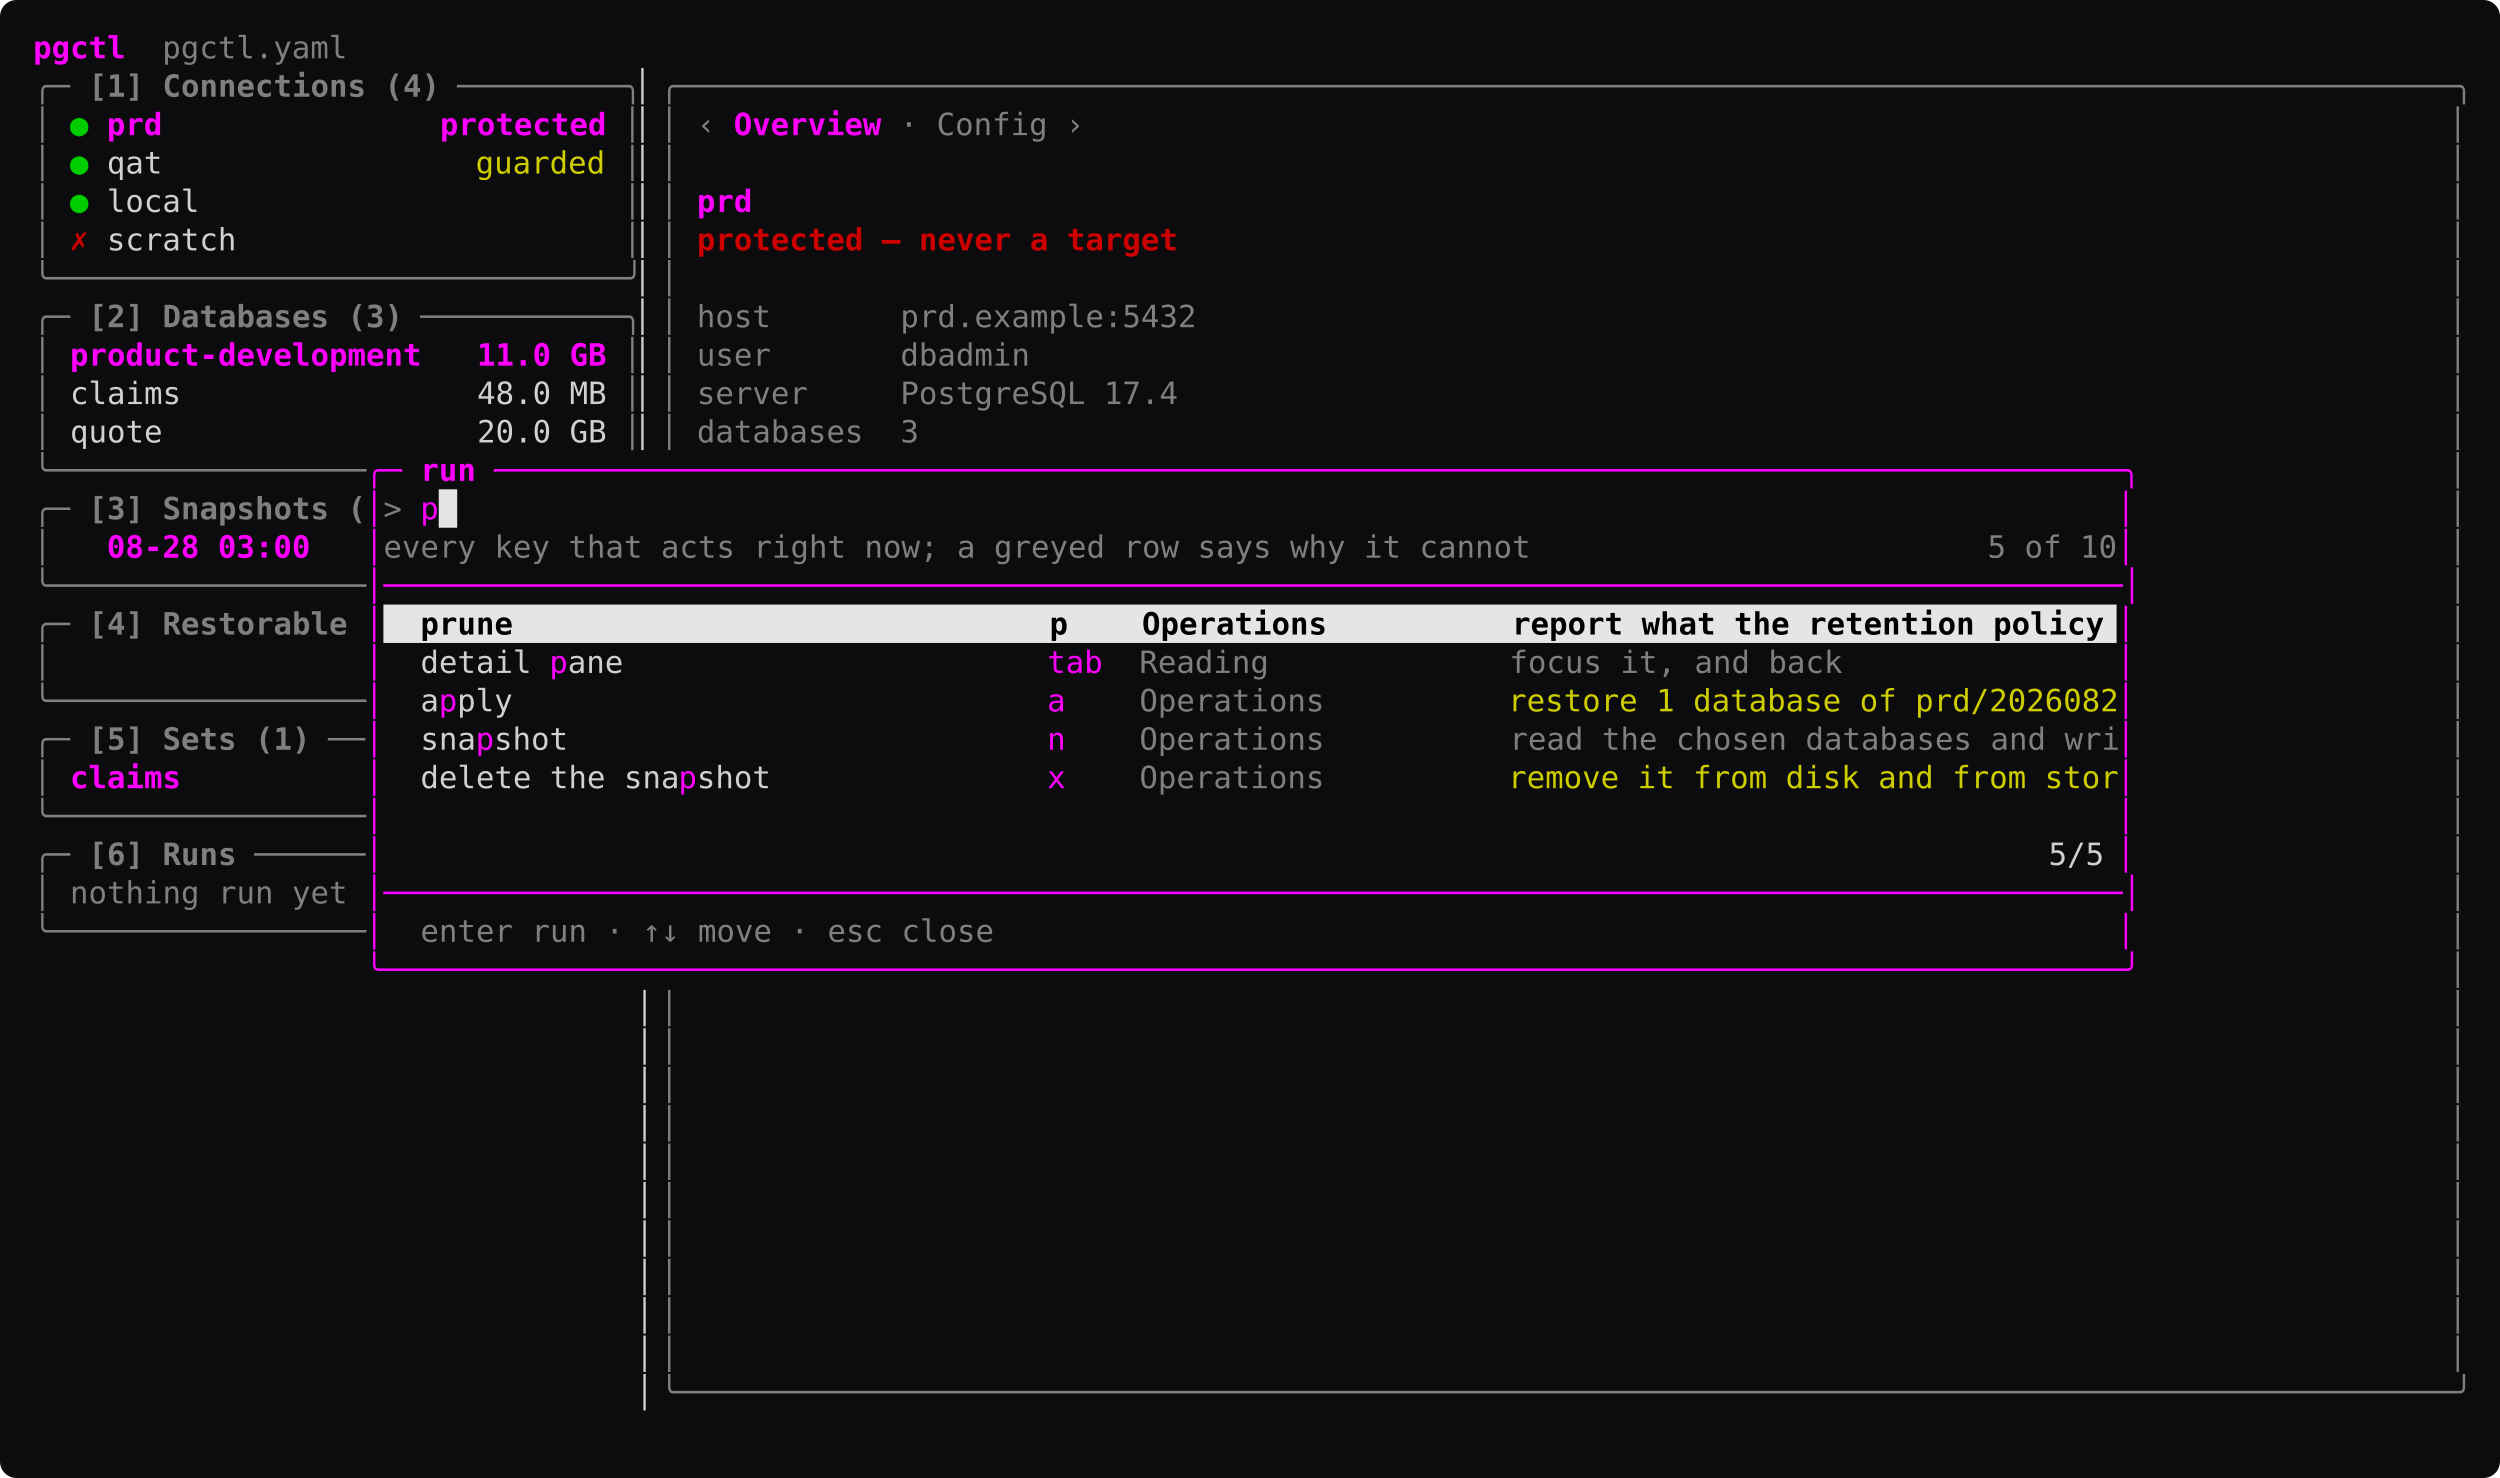
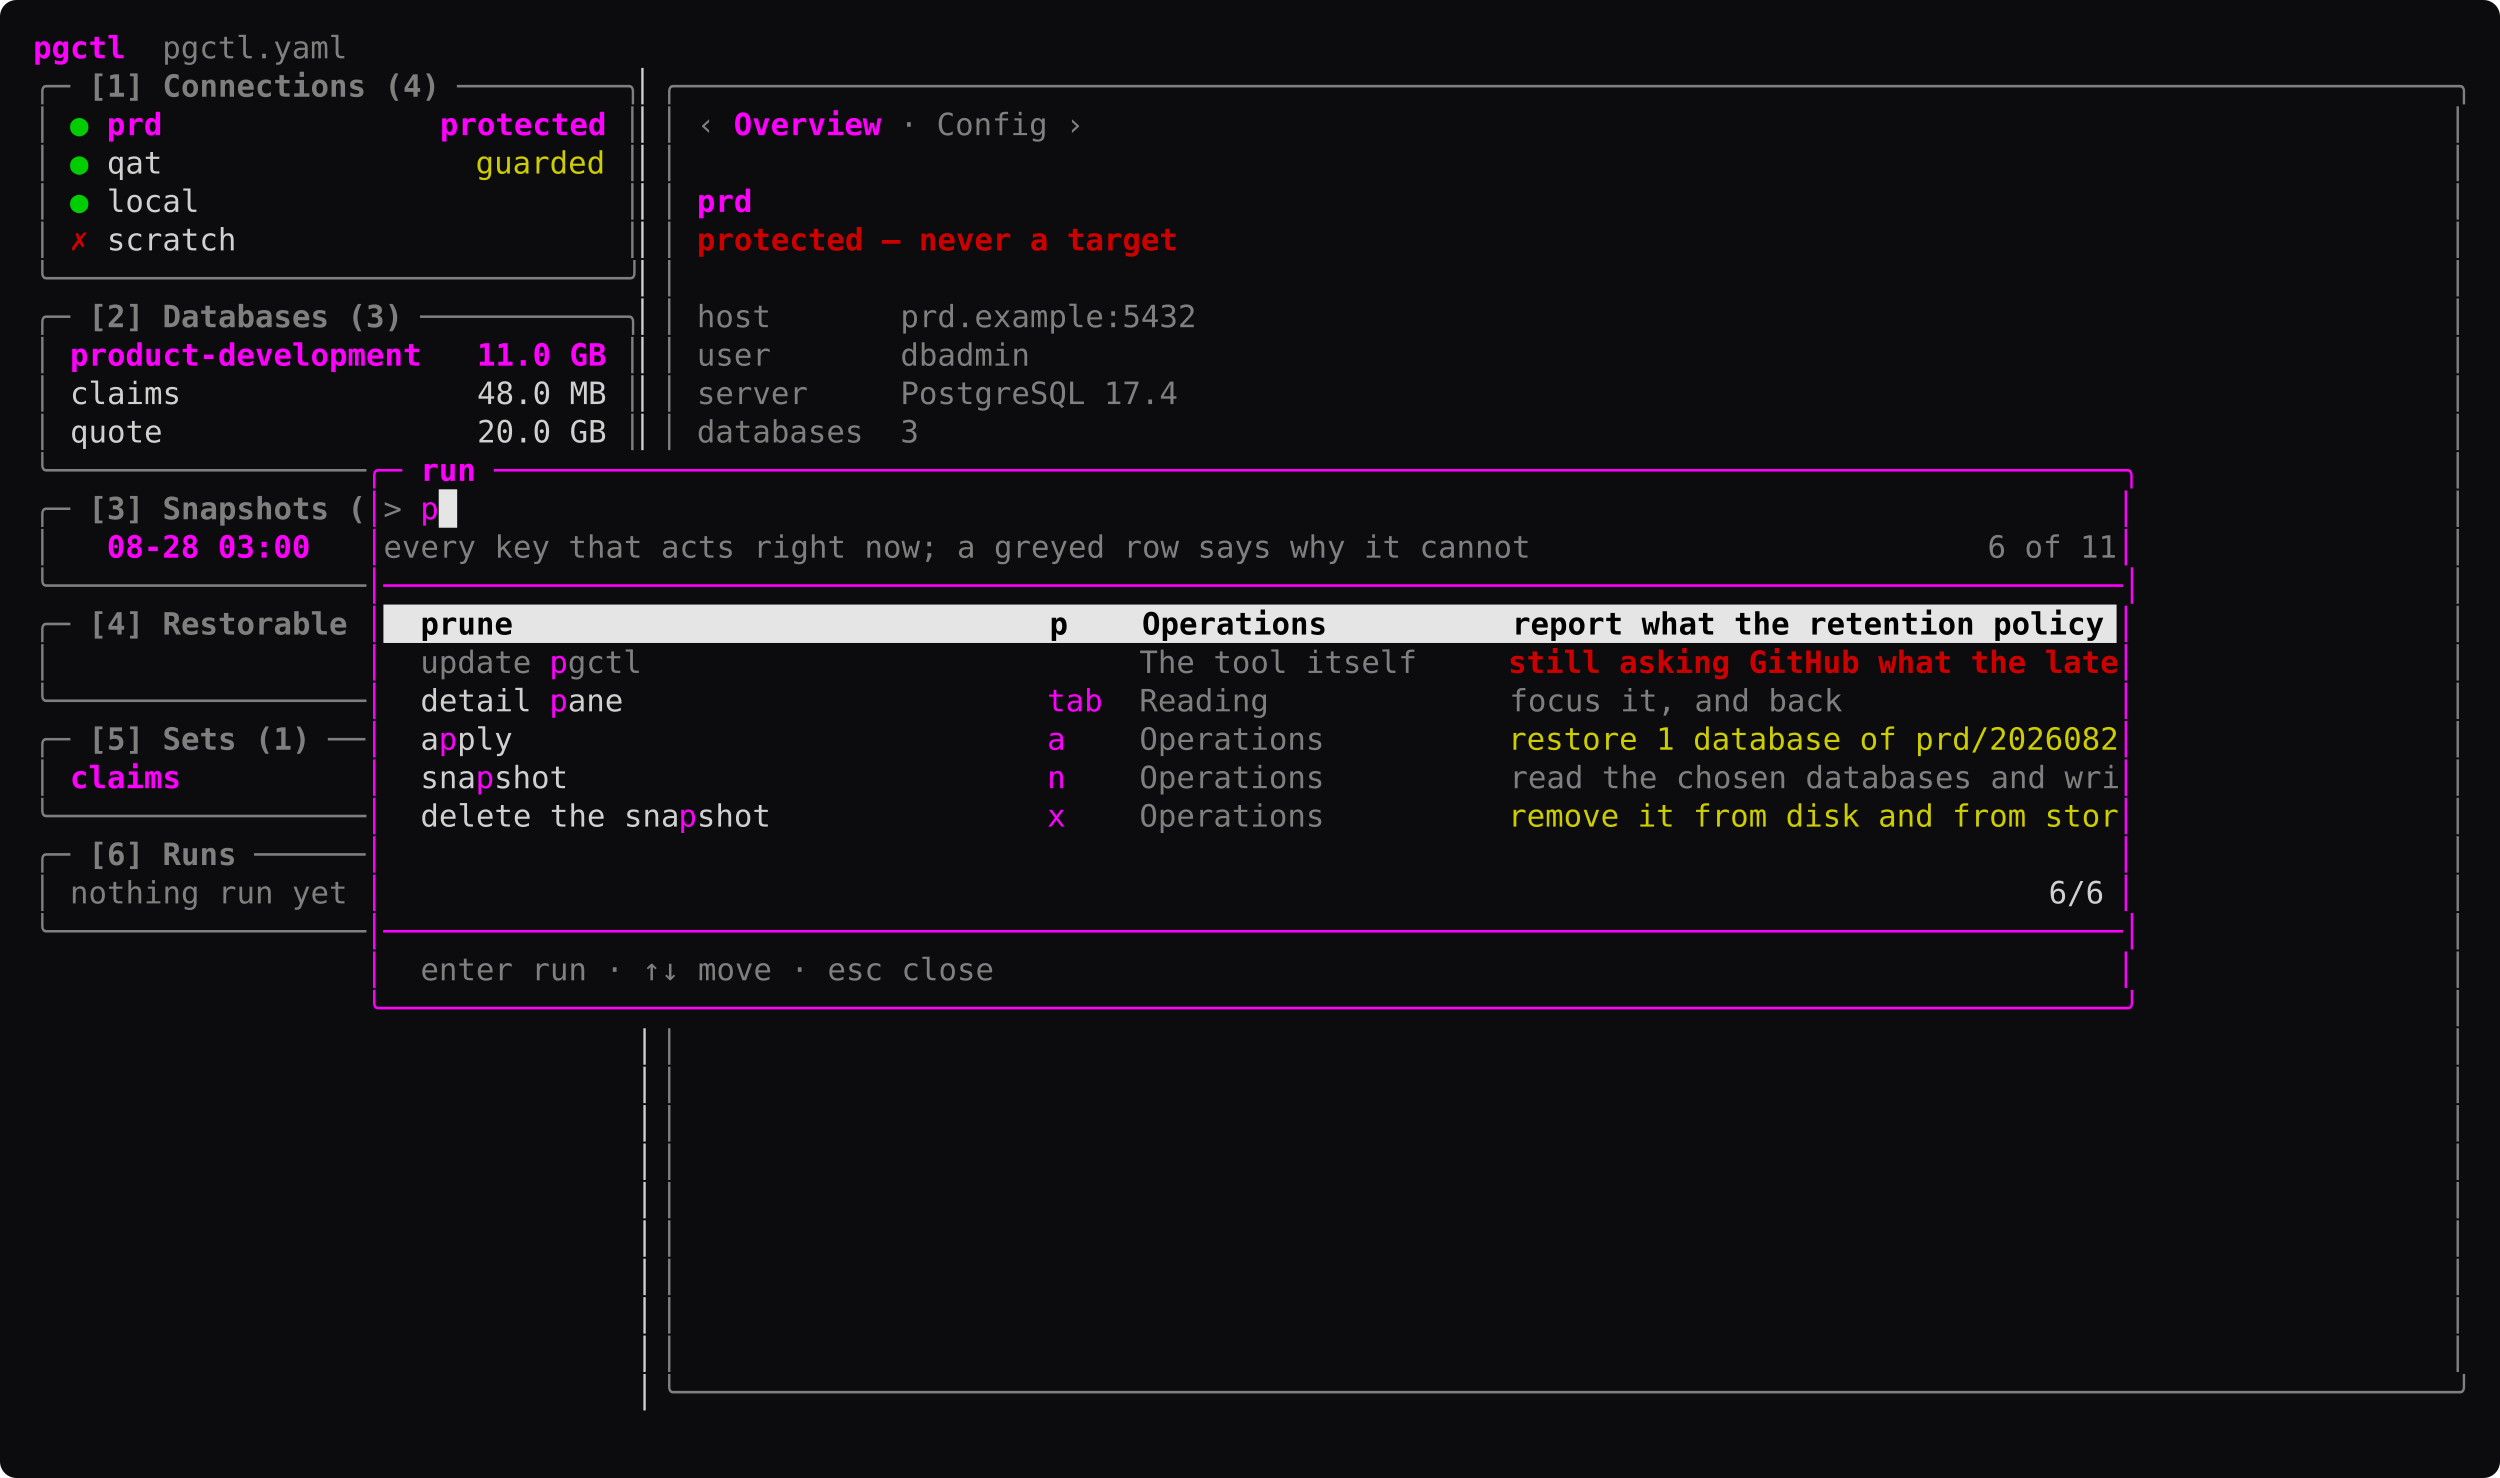
<svg xmlns="http://www.w3.org/2000/svg" width="1057.6" height="625.25" viewBox="0 0 1057.6 625.25" font-family="ui-monospace, 'SF Mono', SFMono-Regular, Menlo, Consolas, 'DejaVu Sans Mono', monospace" font-size="13" role="img">
  <rect width="1057.6" height="625.25" rx="7" fill="#0c0c0e" />
  <rect x="185.6" y="207" width="7.8" height="16.25" fill="#e5e5e5" />
  <rect x="162.2" y="255.75" width="733.2" height="16.25" fill="#e5e5e5" />
  <text x="14" y="24.68" textLength="39" lengthAdjust="spacing" fill="#ff00ff" font-weight="600" xml:space="preserve">pgctl</text>
  <text x="53" y="24.68" textLength="93.6" lengthAdjust="spacing" fill="#7f7f7f" xml:space="preserve">  pgctl.yaml</text>
  <text x="14" y="40.92" textLength="15.6" lengthAdjust="spacing" fill="#7f7f7f" xml:space="preserve">╭─</text>
  <text x="29.6" y="40.92" textLength="156" lengthAdjust="spacing" fill="#7f7f7f" font-weight="600" xml:space="preserve"> [1] Connections (4)</text>
  <text x="193.4" y="40.92" textLength="78" lengthAdjust="spacing" fill="#7f7f7f" xml:space="preserve">─────────╮</text>
  <text x="271.4" y="40.92" textLength="7.8" lengthAdjust="spacing" fill="#d0d0d0" xml:space="preserve">▏</text>
  <text x="279.2" y="40.92" textLength="764.4" lengthAdjust="spacing" fill="#7f7f7f" xml:space="preserve">╭────────────────────────────────────────────────────────────────────────────────────────────────╮</text>
  <text x="14" y="57.17" textLength="7.8" lengthAdjust="spacing" fill="#7f7f7f" xml:space="preserve">│</text>
  <text x="29.6" y="57.17" textLength="7.8" lengthAdjust="spacing" fill="#00cd00" xml:space="preserve">●</text>
  <text x="45.2" y="57.17" textLength="210.6" lengthAdjust="spacing" fill="#ff00ff" font-weight="600" xml:space="preserve">prd               protected</text>
  <text x="263.6" y="57.17" textLength="7.8" lengthAdjust="spacing" fill="#7f7f7f" xml:space="preserve">│</text>
  <text x="271.4" y="57.17" textLength="7.8" lengthAdjust="spacing" fill="#d0d0d0" xml:space="preserve">▏</text>
  <text x="279.2" y="57.17" textLength="7.8" lengthAdjust="spacing" fill="#7f7f7f" xml:space="preserve">│</text>
  <text x="294.8" y="57.17" textLength="7.8" lengthAdjust="spacing" fill="#7f7f7f" xml:space="preserve">‹</text>
  <text x="310.4" y="57.17" textLength="7.8" lengthAdjust="spacing" fill="#ff00ff" font-weight="600" xml:space="preserve">O</text>
  <text x="318.2" y="57.17" textLength="7.8" lengthAdjust="spacing" fill="#ff00ff" font-weight="600" xml:space="preserve">v</text>
  <text x="326" y="57.17" textLength="7.8" lengthAdjust="spacing" fill="#ff00ff" font-weight="600" xml:space="preserve">e</text>
  <text x="333.8" y="57.17" textLength="7.8" lengthAdjust="spacing" fill="#ff00ff" font-weight="600" xml:space="preserve">r</text>
  <text x="341.6" y="57.17" textLength="7.8" lengthAdjust="spacing" fill="#ff00ff" font-weight="600" xml:space="preserve">v</text>
  <text x="349.4" y="57.17" textLength="7.8" lengthAdjust="spacing" fill="#ff00ff" font-weight="600" xml:space="preserve">i</text>
  <text x="357.2" y="57.17" textLength="7.8" lengthAdjust="spacing" fill="#ff00ff" font-weight="600" xml:space="preserve">e</text>
  <text x="365" y="57.17" textLength="7.8" lengthAdjust="spacing" fill="#ff00ff" font-weight="600" xml:space="preserve">w</text>
  <text x="380.6" y="57.17" textLength="7.8" lengthAdjust="spacing" fill="#7f7f7f" xml:space="preserve">·</text>
  <text x="388.4" y="57.17" textLength="54.6" lengthAdjust="spacing" fill="#7f7f7f" xml:space="preserve"> Config</text>
  <text x="450.8" y="57.17" textLength="7.8" lengthAdjust="spacing" fill="#7f7f7f" xml:space="preserve">›</text>
  <text x="1035.8" y="57.17" textLength="7.8" lengthAdjust="spacing" fill="#7f7f7f" xml:space="preserve">│</text>
  <text x="14" y="73.42" textLength="7.8" lengthAdjust="spacing" fill="#7f7f7f" xml:space="preserve">│</text>
  <text x="29.6" y="73.42" textLength="7.8" lengthAdjust="spacing" fill="#00cd00" xml:space="preserve">●</text>
  <text x="45.2" y="73.42" textLength="23.4" lengthAdjust="spacing" fill="#d0d0d0" xml:space="preserve">qat</text>
  <text x="201.2" y="73.42" textLength="54.6" lengthAdjust="spacing" fill="#cdcd00" xml:space="preserve">guarded</text>
  <text x="263.6" y="73.42" textLength="7.8" lengthAdjust="spacing" fill="#7f7f7f" xml:space="preserve">│</text>
  <text x="271.4" y="73.42" textLength="7.8" lengthAdjust="spacing" fill="#d0d0d0" xml:space="preserve">▏</text>
  <text x="279.2" y="73.42" textLength="7.8" lengthAdjust="spacing" fill="#7f7f7f" xml:space="preserve">│</text>
  <text x="1035.8" y="73.42" textLength="7.8" lengthAdjust="spacing" fill="#7f7f7f" xml:space="preserve">│</text>
  <text x="14" y="89.67" textLength="7.8" lengthAdjust="spacing" fill="#7f7f7f" xml:space="preserve">│</text>
  <text x="29.6" y="89.67" textLength="7.8" lengthAdjust="spacing" fill="#00cd00" xml:space="preserve">●</text>
  <text x="45.2" y="89.67" textLength="39" lengthAdjust="spacing" fill="#d0d0d0" xml:space="preserve">local</text>
  <text x="263.6" y="89.67" textLength="7.8" lengthAdjust="spacing" fill="#7f7f7f" xml:space="preserve">│</text>
  <text x="271.4" y="89.67" textLength="7.8" lengthAdjust="spacing" fill="#d0d0d0" xml:space="preserve">▏</text>
  <text x="279.2" y="89.67" textLength="7.8" lengthAdjust="spacing" fill="#7f7f7f" xml:space="preserve">│</text>
  <text x="294.8" y="89.67" textLength="23.4" lengthAdjust="spacing" fill="#ff00ff" font-weight="600" xml:space="preserve">prd</text>
  <text x="1035.8" y="89.67" textLength="7.8" lengthAdjust="spacing" fill="#7f7f7f" xml:space="preserve">│</text>
  <text x="14" y="105.92" textLength="7.8" lengthAdjust="spacing" fill="#7f7f7f" xml:space="preserve">│</text>
  <text x="29.6" y="105.92" textLength="7.8" lengthAdjust="spacing" fill="#cd0000" font-weight="600" xml:space="preserve">✗</text>
  <text x="45.2" y="105.92" textLength="54.6" lengthAdjust="spacing" fill="#d0d0d0" xml:space="preserve">scratch</text>
  <text x="263.6" y="105.92" textLength="7.8" lengthAdjust="spacing" fill="#7f7f7f" xml:space="preserve">│</text>
  <text x="271.4" y="105.92" textLength="7.8" lengthAdjust="spacing" fill="#d0d0d0" xml:space="preserve">▏</text>
  <text x="279.2" y="105.92" textLength="7.8" lengthAdjust="spacing" fill="#7f7f7f" xml:space="preserve">│</text>
  <text x="294.8" y="105.92" textLength="202.8" lengthAdjust="spacing" fill="#cd0000" font-weight="600" xml:space="preserve">protected — never a target</text>
  <text x="1035.8" y="105.92" textLength="7.8" lengthAdjust="spacing" fill="#7f7f7f" xml:space="preserve">│</text>
  <text x="14" y="122.17" textLength="257.4" lengthAdjust="spacing" fill="#7f7f7f" xml:space="preserve">╰───────────────────────────────╯</text>
  <text x="271.4" y="122.17" textLength="7.8" lengthAdjust="spacing" fill="#d0d0d0" xml:space="preserve">▏</text>
  <text x="279.2" y="122.17" textLength="7.8" lengthAdjust="spacing" fill="#7f7f7f" xml:space="preserve">│</text>
  <text x="1035.8" y="122.17" textLength="7.8" lengthAdjust="spacing" fill="#7f7f7f" xml:space="preserve">│</text>
  <text x="14" y="138.43" textLength="15.6" lengthAdjust="spacing" fill="#7f7f7f" xml:space="preserve">╭─</text>
  <text x="29.6" y="138.43" textLength="140.4" lengthAdjust="spacing" fill="#7f7f7f" font-weight="600" xml:space="preserve"> [2] Databases (3)</text>
  <text x="177.8" y="138.43" textLength="93.6" lengthAdjust="spacing" fill="#7f7f7f" xml:space="preserve">───────────╮</text>
  <text x="271.4" y="138.43" textLength="7.8" lengthAdjust="spacing" fill="#d0d0d0" xml:space="preserve">▏</text>
  <text x="279.2" y="138.43" textLength="7.8" lengthAdjust="spacing" fill="#7f7f7f" xml:space="preserve">│</text>
  <text x="294.8" y="138.43" textLength="210.6" lengthAdjust="spacing" fill="#7f7f7f" xml:space="preserve">host       prd.example:5432</text>
  <text x="1035.8" y="138.43" textLength="7.8" lengthAdjust="spacing" fill="#7f7f7f" xml:space="preserve">│</text>
  <text x="14" y="154.68" textLength="7.8" lengthAdjust="spacing" fill="#7f7f7f" xml:space="preserve">│</text>
  <text x="29.6" y="154.68" textLength="226.2" lengthAdjust="spacing" fill="#ff00ff" font-weight="600" xml:space="preserve">product-development   11.0 GB</text>
  <text x="263.6" y="154.68" textLength="7.8" lengthAdjust="spacing" fill="#7f7f7f" xml:space="preserve">│</text>
  <text x="271.4" y="154.68" textLength="7.8" lengthAdjust="spacing" fill="#d0d0d0" xml:space="preserve">▏</text>
  <text x="279.2" y="154.68" textLength="7.8" lengthAdjust="spacing" fill="#7f7f7f" xml:space="preserve">│</text>
  <text x="294.8" y="154.68" textLength="140.4" lengthAdjust="spacing" fill="#7f7f7f" xml:space="preserve">user       dbadmin</text>
  <text x="1035.8" y="154.68" textLength="7.8" lengthAdjust="spacing" fill="#7f7f7f" xml:space="preserve">│</text>
  <text x="14" y="170.93" textLength="7.8" lengthAdjust="spacing" fill="#7f7f7f" xml:space="preserve">│</text>
  <text x="21.8" y="170.93" textLength="234" lengthAdjust="spacing" fill="#d0d0d0" xml:space="preserve"> claims                48.0 MB</text>
  <text x="263.6" y="170.93" textLength="7.8" lengthAdjust="spacing" fill="#7f7f7f" xml:space="preserve">│</text>
  <text x="271.4" y="170.93" textLength="7.8" lengthAdjust="spacing" fill="#d0d0d0" xml:space="preserve">▏</text>
  <text x="279.2" y="170.93" textLength="7.8" lengthAdjust="spacing" fill="#7f7f7f" xml:space="preserve">│</text>
  <text x="294.8" y="170.93" textLength="202.8" lengthAdjust="spacing" fill="#7f7f7f" xml:space="preserve">server     PostgreSQL 17.4</text>
  <text x="1035.8" y="170.93" textLength="7.8" lengthAdjust="spacing" fill="#7f7f7f" xml:space="preserve">│</text>
  <text x="14" y="187.18" textLength="7.8" lengthAdjust="spacing" fill="#7f7f7f" xml:space="preserve">│</text>
  <text x="21.8" y="187.18" textLength="234" lengthAdjust="spacing" fill="#d0d0d0" xml:space="preserve"> quote                 20.0 GB</text>
  <text x="263.6" y="187.18" textLength="7.8" lengthAdjust="spacing" fill="#7f7f7f" xml:space="preserve">│</text>
  <text x="271.4" y="187.18" textLength="7.8" lengthAdjust="spacing" fill="#d0d0d0" xml:space="preserve">▏</text>
  <text x="279.2" y="187.18" textLength="7.8" lengthAdjust="spacing" fill="#7f7f7f" xml:space="preserve">│</text>
  <text x="294.8" y="187.18" textLength="93.6" lengthAdjust="spacing" fill="#7f7f7f" xml:space="preserve">databases  3</text>
  <text x="1035.8" y="187.18" textLength="7.8" lengthAdjust="spacing" fill="#7f7f7f" xml:space="preserve">│</text>
  <text x="14" y="203.43" textLength="140.4" lengthAdjust="spacing" fill="#7f7f7f" xml:space="preserve">╰─────────────────</text>
  <text x="154.4" y="203.43" textLength="15.6" lengthAdjust="spacing" fill="#ff00ff" xml:space="preserve">╭─</text>
  <text x="170" y="203.43" textLength="31.2" lengthAdjust="spacing" fill="#ff00ff" font-weight="600" xml:space="preserve"> run</text>
  <text x="209" y="203.43" textLength="694.2" lengthAdjust="spacing" fill="#ff00ff" xml:space="preserve">────────────────────────────────────────────────────────────────────────────────────────╮</text>
  <text x="1035.8" y="203.43" textLength="7.8" lengthAdjust="spacing" fill="#7f7f7f" xml:space="preserve">│</text>
  <text x="14" y="219.68" textLength="15.6" lengthAdjust="spacing" fill="#7f7f7f" xml:space="preserve">╭─</text>
  <text x="29.6" y="219.68" textLength="124.8" lengthAdjust="spacing" fill="#7f7f7f" font-weight="600" xml:space="preserve"> [3] Snapshots (</text>
  <text x="154.4" y="219.68" textLength="7.8" lengthAdjust="spacing" fill="#ff00ff" xml:space="preserve">│</text>
  <text x="162.2" y="219.68" textLength="7.8" lengthAdjust="spacing" fill="#7f7f7f" xml:space="preserve">&gt;</text>
  <text x="177.8" y="219.68" textLength="7.8" lengthAdjust="spacing" fill="#ff00ff" xml:space="preserve">p</text>
  <text x="895.4" y="219.68" textLength="7.8" lengthAdjust="spacing" fill="#ff00ff" xml:space="preserve">│</text>
  <text x="1035.8" y="219.68" textLength="7.8" lengthAdjust="spacing" fill="#7f7f7f" xml:space="preserve">│</text>
  <text x="14" y="235.93" textLength="7.8" lengthAdjust="spacing" fill="#7f7f7f" xml:space="preserve">│</text>
  <text x="45.2" y="235.93" textLength="85.8" lengthAdjust="spacing" fill="#ff00ff" font-weight="600" xml:space="preserve">08-28 03:00</text>
  <text x="154.4" y="235.93" textLength="7.8" lengthAdjust="spacing" fill="#ff00ff" xml:space="preserve">│</text>
  <text x="162.2" y="235.93" textLength="483.6" lengthAdjust="spacing" fill="#7f7f7f" xml:space="preserve">every key that acts right now; a greyed row says why it cannot</text>
-   <text x="840.8" y="235.93" textLength="54.6" lengthAdjust="spacing" fill="#7f7f7f" xml:space="preserve">5 of 10</text>
+   <text x="840.8" y="235.93" textLength="54.6" lengthAdjust="spacing" fill="#7f7f7f" xml:space="preserve">6 of 11</text>
  <text x="895.4" y="235.93" textLength="7.8" lengthAdjust="spacing" fill="#ff00ff" xml:space="preserve">│</text>
  <text x="1035.8" y="235.93" textLength="7.8" lengthAdjust="spacing" fill="#7f7f7f" xml:space="preserve">│</text>
  <text x="14" y="252.18" textLength="140.4" lengthAdjust="spacing" fill="#7f7f7f" xml:space="preserve">╰─────────────────</text>
  <text x="154.4" y="252.18" textLength="748.8" lengthAdjust="spacing" fill="#ff00ff" xml:space="preserve">│──────────────────────────────────────────────────────────────────────────────────────────────│</text>
  <text x="1035.8" y="252.18" textLength="7.8" lengthAdjust="spacing" fill="#7f7f7f" xml:space="preserve">│</text>
  <text x="14" y="268.43" textLength="15.6" lengthAdjust="spacing" fill="#7f7f7f" xml:space="preserve">╭─</text>
  <text x="29.6" y="268.43" textLength="117" lengthAdjust="spacing" fill="#7f7f7f" font-weight="600" xml:space="preserve"> [4] Restorable</text>
  <text x="154.4" y="268.43" textLength="7.8" lengthAdjust="spacing" fill="#ff00ff" xml:space="preserve">│</text>
  <text x="162.2" y="268.43" textLength="725.4" lengthAdjust="spacing" fill="#000000" font-weight="600" xml:space="preserve">  prune                             p    Operations          report what the retention policy</text>
  <text x="895.4" y="268.43" textLength="7.8" lengthAdjust="spacing" fill="#ff00ff" xml:space="preserve">│</text>
  <text x="1035.8" y="268.43" textLength="7.8" lengthAdjust="spacing" fill="#7f7f7f" xml:space="preserve">│</text>
  <text x="14" y="284.68" textLength="7.8" lengthAdjust="spacing" fill="#7f7f7f" xml:space="preserve">│</text>
  <text x="154.4" y="284.68" textLength="7.8" lengthAdjust="spacing" fill="#ff00ff" xml:space="preserve">│</text>
-   <text x="162.2" y="284.68" textLength="62.4" lengthAdjust="spacing" fill="#d0d0d0" xml:space="preserve">  detail</text>
+   <text x="177.8" y="284.68" textLength="46.8" lengthAdjust="spacing" fill="#7f7f7f" xml:space="preserve">update</text>
  <text x="232.4" y="284.68" textLength="7.8" lengthAdjust="spacing" fill="#ff00ff" xml:space="preserve">p</text>
-   <text x="240.2" y="284.68" textLength="23.4" lengthAdjust="spacing" fill="#d0d0d0" xml:space="preserve">ane</text>
-   <text x="443" y="284.68" textLength="23.4" lengthAdjust="spacing" fill="#ff00ff" xml:space="preserve">tab</text>
-   <text x="482" y="284.68" textLength="296.4" lengthAdjust="spacing" fill="#7f7f7f" xml:space="preserve">Reading             focus it, and back</text>
+   <text x="240.2" y="284.68" textLength="31.2" lengthAdjust="spacing" fill="#7f7f7f" xml:space="preserve">gctl</text>
+   <text x="482" y="284.68" textLength="117" lengthAdjust="spacing" fill="#7f7f7f" xml:space="preserve">The tool itself</text>
+   <text x="638" y="284.68" textLength="257.4" lengthAdjust="spacing" fill="#cd0000" font-weight="600" xml:space="preserve">still asking GitHub what the late</text>
  <text x="895.4" y="284.68" textLength="7.8" lengthAdjust="spacing" fill="#ff00ff" xml:space="preserve">│</text>
  <text x="1035.8" y="284.68" textLength="7.8" lengthAdjust="spacing" fill="#7f7f7f" xml:space="preserve">│</text>
  <text x="14" y="300.93" textLength="140.4" lengthAdjust="spacing" fill="#7f7f7f" xml:space="preserve">╰─────────────────</text>
  <text x="154.4" y="300.93" textLength="7.8" lengthAdjust="spacing" fill="#ff00ff" xml:space="preserve">│</text>
-   <text x="162.2" y="300.93" textLength="23.4" lengthAdjust="spacing" fill="#d0d0d0" xml:space="preserve">  a</text>
-   <text x="185.6" y="300.93" textLength="7.8" lengthAdjust="spacing" fill="#ff00ff" xml:space="preserve">p</text>
-   <text x="193.4" y="300.93" textLength="23.4" lengthAdjust="spacing" fill="#d0d0d0" xml:space="preserve">ply</text>
-   <text x="443" y="300.93" textLength="7.8" lengthAdjust="spacing" fill="#ff00ff" xml:space="preserve">a</text>
-   <text x="482" y="300.93" textLength="78" lengthAdjust="spacing" fill="#7f7f7f" xml:space="preserve">Operations</text>
-   <text x="638" y="300.93" textLength="257.4" lengthAdjust="spacing" fill="#cdcd00" xml:space="preserve">restore 1 database of prd/2026082</text>
+   <text x="162.2" y="300.93" textLength="62.4" lengthAdjust="spacing" fill="#d0d0d0" xml:space="preserve">  detail</text>
+   <text x="232.4" y="300.93" textLength="7.8" lengthAdjust="spacing" fill="#ff00ff" xml:space="preserve">p</text>
+   <text x="240.2" y="300.93" textLength="23.4" lengthAdjust="spacing" fill="#d0d0d0" xml:space="preserve">ane</text>
+   <text x="443" y="300.93" textLength="23.4" lengthAdjust="spacing" fill="#ff00ff" xml:space="preserve">tab</text>
+   <text x="482" y="300.93" textLength="296.4" lengthAdjust="spacing" fill="#7f7f7f" xml:space="preserve">Reading             focus it, and back</text>
  <text x="895.4" y="300.93" textLength="7.8" lengthAdjust="spacing" fill="#ff00ff" xml:space="preserve">│</text>
  <text x="1035.8" y="300.93" textLength="7.8" lengthAdjust="spacing" fill="#7f7f7f" xml:space="preserve">│</text>
  <text x="14" y="317.18" textLength="15.6" lengthAdjust="spacing" fill="#7f7f7f" xml:space="preserve">╭─</text>
  <text x="29.6" y="317.18" textLength="101.4" lengthAdjust="spacing" fill="#7f7f7f" font-weight="600" xml:space="preserve"> [5] Sets (1)</text>
  <text x="138.8" y="317.18" textLength="15.6" lengthAdjust="spacing" fill="#7f7f7f" xml:space="preserve">──</text>
  <text x="154.4" y="317.18" textLength="7.8" lengthAdjust="spacing" fill="#ff00ff" xml:space="preserve">│</text>
-   <text x="162.2" y="317.18" textLength="39" lengthAdjust="spacing" fill="#d0d0d0" xml:space="preserve">  sna</text>
-   <text x="201.2" y="317.18" textLength="7.8" lengthAdjust="spacing" fill="#ff00ff" xml:space="preserve">p</text>
-   <text x="209" y="317.18" textLength="31.2" lengthAdjust="spacing" fill="#d0d0d0" xml:space="preserve">shot</text>
-   <text x="443" y="317.18" textLength="7.8" lengthAdjust="spacing" fill="#ff00ff" xml:space="preserve">n</text>
-   <text x="482" y="317.18" textLength="413.4" lengthAdjust="spacing" fill="#7f7f7f" xml:space="preserve">Operations          read the chosen databases and wri</text>
+   <text x="162.2" y="317.18" textLength="23.4" lengthAdjust="spacing" fill="#d0d0d0" xml:space="preserve">  a</text>
+   <text x="185.6" y="317.18" textLength="7.8" lengthAdjust="spacing" fill="#ff00ff" xml:space="preserve">p</text>
+   <text x="193.4" y="317.18" textLength="23.4" lengthAdjust="spacing" fill="#d0d0d0" xml:space="preserve">ply</text>
+   <text x="443" y="317.18" textLength="7.8" lengthAdjust="spacing" fill="#ff00ff" xml:space="preserve">a</text>
+   <text x="482" y="317.18" textLength="78" lengthAdjust="spacing" fill="#7f7f7f" xml:space="preserve">Operations</text>
+   <text x="638" y="317.18" textLength="257.4" lengthAdjust="spacing" fill="#cdcd00" xml:space="preserve">restore 1 database of prd/2026082</text>
  <text x="895.4" y="317.18" textLength="7.8" lengthAdjust="spacing" fill="#ff00ff" xml:space="preserve">│</text>
  <text x="1035.8" y="317.18" textLength="7.8" lengthAdjust="spacing" fill="#7f7f7f" xml:space="preserve">│</text>
  <text x="14" y="333.43" textLength="7.8" lengthAdjust="spacing" fill="#7f7f7f" xml:space="preserve">│</text>
  <text x="29.6" y="333.43" textLength="46.8" lengthAdjust="spacing" fill="#ff00ff" font-weight="600" xml:space="preserve">claims</text>
  <text x="154.4" y="333.43" textLength="7.8" lengthAdjust="spacing" fill="#ff00ff" xml:space="preserve">│</text>
-   <text x="162.2" y="333.43" textLength="124.8" lengthAdjust="spacing" fill="#d0d0d0" xml:space="preserve">  delete the sna</text>
-   <text x="287" y="333.43" textLength="7.8" lengthAdjust="spacing" fill="#ff00ff" xml:space="preserve">p</text>
-   <text x="294.8" y="333.43" textLength="31.2" lengthAdjust="spacing" fill="#d0d0d0" xml:space="preserve">shot</text>
-   <text x="443" y="333.43" textLength="7.8" lengthAdjust="spacing" fill="#ff00ff" xml:space="preserve">x</text>
-   <text x="482" y="333.43" textLength="78" lengthAdjust="spacing" fill="#7f7f7f" xml:space="preserve">Operations</text>
-   <text x="638" y="333.43" textLength="257.4" lengthAdjust="spacing" fill="#cdcd00" xml:space="preserve">remove it from disk and from stor</text>
+   <text x="162.2" y="333.43" textLength="39" lengthAdjust="spacing" fill="#d0d0d0" xml:space="preserve">  sna</text>
+   <text x="201.2" y="333.43" textLength="7.8" lengthAdjust="spacing" fill="#ff00ff" xml:space="preserve">p</text>
+   <text x="209" y="333.43" textLength="31.2" lengthAdjust="spacing" fill="#d0d0d0" xml:space="preserve">shot</text>
+   <text x="443" y="333.43" textLength="7.8" lengthAdjust="spacing" fill="#ff00ff" xml:space="preserve">n</text>
+   <text x="482" y="333.43" textLength="413.4" lengthAdjust="spacing" fill="#7f7f7f" xml:space="preserve">Operations          read the chosen databases and wri</text>
  <text x="895.4" y="333.43" textLength="7.8" lengthAdjust="spacing" fill="#ff00ff" xml:space="preserve">│</text>
  <text x="1035.8" y="333.43" textLength="7.8" lengthAdjust="spacing" fill="#7f7f7f" xml:space="preserve">│</text>
  <text x="14" y="349.68" textLength="140.4" lengthAdjust="spacing" fill="#7f7f7f" xml:space="preserve">╰─────────────────</text>
  <text x="154.4" y="349.68" textLength="7.8" lengthAdjust="spacing" fill="#ff00ff" xml:space="preserve">│</text>
+   <text x="162.2" y="349.68" textLength="124.8" lengthAdjust="spacing" fill="#d0d0d0" xml:space="preserve">  delete the sna</text>
+   <text x="287" y="349.68" textLength="7.8" lengthAdjust="spacing" fill="#ff00ff" xml:space="preserve">p</text>
+   <text x="294.8" y="349.68" textLength="31.2" lengthAdjust="spacing" fill="#d0d0d0" xml:space="preserve">shot</text>
+   <text x="443" y="349.68" textLength="7.8" lengthAdjust="spacing" fill="#ff00ff" xml:space="preserve">x</text>
+   <text x="482" y="349.68" textLength="78" lengthAdjust="spacing" fill="#7f7f7f" xml:space="preserve">Operations</text>
+   <text x="638" y="349.68" textLength="257.4" lengthAdjust="spacing" fill="#cdcd00" xml:space="preserve">remove it from disk and from stor</text>
  <text x="895.4" y="349.68" textLength="7.8" lengthAdjust="spacing" fill="#ff00ff" xml:space="preserve">│</text>
  <text x="1035.8" y="349.68" textLength="7.8" lengthAdjust="spacing" fill="#7f7f7f" xml:space="preserve">│</text>
  <text x="14" y="365.93" textLength="15.6" lengthAdjust="spacing" fill="#7f7f7f" xml:space="preserve">╭─</text>
  <text x="29.6" y="365.93" textLength="70.2" lengthAdjust="spacing" fill="#7f7f7f" font-weight="600" xml:space="preserve"> [6] Runs</text>
  <text x="107.6" y="365.93" textLength="46.8" lengthAdjust="spacing" fill="#7f7f7f" xml:space="preserve">──────</text>
  <text x="154.4" y="365.93" textLength="7.8" lengthAdjust="spacing" fill="#ff00ff" xml:space="preserve">│</text>
-   <text x="162.2" y="365.93" textLength="725.4" lengthAdjust="spacing" fill="#d0d0d0" xml:space="preserve">                                                                                          5/5</text>
  <text x="895.4" y="365.93" textLength="7.8" lengthAdjust="spacing" fill="#ff00ff" xml:space="preserve">│</text>
  <text x="1035.8" y="365.93" textLength="7.8" lengthAdjust="spacing" fill="#7f7f7f" xml:space="preserve">│</text>
  <text x="14" y="382.18" textLength="7.8" lengthAdjust="spacing" fill="#7f7f7f" xml:space="preserve">│</text>
  <text x="29.6" y="382.18" textLength="117" lengthAdjust="spacing" fill="#7f7f7f" xml:space="preserve">nothing run yet</text>
-   <text x="154.4" y="382.18" textLength="748.8" lengthAdjust="spacing" fill="#ff00ff" xml:space="preserve">│──────────────────────────────────────────────────────────────────────────────────────────────│</text>
+   <text x="154.4" y="382.18" textLength="7.8" lengthAdjust="spacing" fill="#ff00ff" xml:space="preserve">│</text>
+   <text x="162.2" y="382.18" textLength="725.4" lengthAdjust="spacing" fill="#d0d0d0" xml:space="preserve">                                                                                          6/6</text>
+   <text x="895.4" y="382.18" textLength="7.8" lengthAdjust="spacing" fill="#ff00ff" xml:space="preserve">│</text>
  <text x="1035.8" y="382.18" textLength="7.8" lengthAdjust="spacing" fill="#7f7f7f" xml:space="preserve">│</text>
  <text x="14" y="398.43" textLength="140.4" lengthAdjust="spacing" fill="#7f7f7f" xml:space="preserve">╰─────────────────</text>
-   <text x="154.4" y="398.43" textLength="7.8" lengthAdjust="spacing" fill="#ff00ff" xml:space="preserve">│</text>
-   <text x="162.2" y="398.43" textLength="257.4" lengthAdjust="spacing" fill="#7f7f7f" xml:space="preserve">  enter run · ↑↓ move · esc close</text>
-   <text x="895.4" y="398.43" textLength="7.8" lengthAdjust="spacing" fill="#ff00ff" xml:space="preserve">│</text>
+   <text x="154.4" y="398.43" textLength="748.8" lengthAdjust="spacing" fill="#ff00ff" xml:space="preserve">│──────────────────────────────────────────────────────────────────────────────────────────────│</text>
  <text x="1035.8" y="398.43" textLength="7.8" lengthAdjust="spacing" fill="#7f7f7f" xml:space="preserve">│</text>
-   <text x="154.4" y="414.68" textLength="748.8" lengthAdjust="spacing" fill="#ff00ff" xml:space="preserve">╰──────────────────────────────────────────────────────────────────────────────────────────────╯</text>
+   <text x="154.4" y="414.68" textLength="7.8" lengthAdjust="spacing" fill="#ff00ff" xml:space="preserve">│</text>
+   <text x="162.2" y="414.68" textLength="257.4" lengthAdjust="spacing" fill="#7f7f7f" xml:space="preserve">  enter run · ↑↓ move · esc close</text>
+   <text x="895.4" y="414.68" textLength="7.8" lengthAdjust="spacing" fill="#ff00ff" xml:space="preserve">│</text>
  <text x="1035.8" y="414.68" textLength="7.8" lengthAdjust="spacing" fill="#7f7f7f" xml:space="preserve">│</text>
-   <text x="14" y="430.93" textLength="265.2" lengthAdjust="spacing" fill="#d0d0d0" xml:space="preserve">                                 ▏</text>
-   <text x="279.2" y="430.93" textLength="7.8" lengthAdjust="spacing" fill="#7f7f7f" xml:space="preserve">│</text>
+   <text x="154.4" y="430.93" textLength="748.8" lengthAdjust="spacing" fill="#ff00ff" xml:space="preserve">╰──────────────────────────────────────────────────────────────────────────────────────────────╯</text>
  <text x="1035.8" y="430.93" textLength="7.8" lengthAdjust="spacing" fill="#7f7f7f" xml:space="preserve">│</text>
  <text x="14" y="447.18" textLength="265.2" lengthAdjust="spacing" fill="#d0d0d0" xml:space="preserve">                                 ▏</text>
  <text x="279.2" y="447.18" textLength="7.8" lengthAdjust="spacing" fill="#7f7f7f" xml:space="preserve">│</text>
  <text x="1035.8" y="447.18" textLength="7.8" lengthAdjust="spacing" fill="#7f7f7f" xml:space="preserve">│</text>
  <text x="14" y="463.43" textLength="265.2" lengthAdjust="spacing" fill="#d0d0d0" xml:space="preserve">                                 ▏</text>
  <text x="279.2" y="463.43" textLength="7.8" lengthAdjust="spacing" fill="#7f7f7f" xml:space="preserve">│</text>
  <text x="1035.8" y="463.43" textLength="7.8" lengthAdjust="spacing" fill="#7f7f7f" xml:space="preserve">│</text>
  <text x="14" y="479.68" textLength="265.2" lengthAdjust="spacing" fill="#d0d0d0" xml:space="preserve">                                 ▏</text>
  <text x="279.2" y="479.68" textLength="7.8" lengthAdjust="spacing" fill="#7f7f7f" xml:space="preserve">│</text>
  <text x="1035.8" y="479.68" textLength="7.8" lengthAdjust="spacing" fill="#7f7f7f" xml:space="preserve">│</text>
  <text x="14" y="495.93" textLength="265.2" lengthAdjust="spacing" fill="#d0d0d0" xml:space="preserve">                                 ▏</text>
  <text x="279.2" y="495.93" textLength="7.8" lengthAdjust="spacing" fill="#7f7f7f" xml:space="preserve">│</text>
  <text x="1035.8" y="495.93" textLength="7.8" lengthAdjust="spacing" fill="#7f7f7f" xml:space="preserve">│</text>
  <text x="14" y="512.17" textLength="265.2" lengthAdjust="spacing" fill="#d0d0d0" xml:space="preserve">                                 ▏</text>
  <text x="279.2" y="512.17" textLength="7.8" lengthAdjust="spacing" fill="#7f7f7f" xml:space="preserve">│</text>
  <text x="1035.8" y="512.17" textLength="7.8" lengthAdjust="spacing" fill="#7f7f7f" xml:space="preserve">│</text>
  <text x="14" y="528.42" textLength="265.2" lengthAdjust="spacing" fill="#d0d0d0" xml:space="preserve">                                 ▏</text>
  <text x="279.2" y="528.42" textLength="7.8" lengthAdjust="spacing" fill="#7f7f7f" xml:space="preserve">│</text>
  <text x="1035.8" y="528.42" textLength="7.8" lengthAdjust="spacing" fill="#7f7f7f" xml:space="preserve">│</text>
  <text x="14" y="544.67" textLength="265.2" lengthAdjust="spacing" fill="#d0d0d0" xml:space="preserve">                                 ▏</text>
  <text x="279.2" y="544.67" textLength="7.8" lengthAdjust="spacing" fill="#7f7f7f" xml:space="preserve">│</text>
  <text x="1035.8" y="544.67" textLength="7.8" lengthAdjust="spacing" fill="#7f7f7f" xml:space="preserve">│</text>
  <text x="14" y="560.92" textLength="265.2" lengthAdjust="spacing" fill="#d0d0d0" xml:space="preserve">                                 ▏</text>
  <text x="279.2" y="560.92" textLength="7.8" lengthAdjust="spacing" fill="#7f7f7f" xml:space="preserve">│</text>
  <text x="1035.8" y="560.92" textLength="7.8" lengthAdjust="spacing" fill="#7f7f7f" xml:space="preserve">│</text>
  <text x="14" y="577.17" textLength="265.2" lengthAdjust="spacing" fill="#d0d0d0" xml:space="preserve">                                 ▏</text>
  <text x="279.2" y="577.17" textLength="7.8" lengthAdjust="spacing" fill="#7f7f7f" xml:space="preserve">│</text>
  <text x="1035.8" y="577.17" textLength="7.8" lengthAdjust="spacing" fill="#7f7f7f" xml:space="preserve">│</text>
  <text x="14" y="593.42" textLength="265.2" lengthAdjust="spacing" fill="#d0d0d0" xml:space="preserve">                                 ▏</text>
  <text x="279.2" y="593.42" textLength="764.4" lengthAdjust="spacing" fill="#7f7f7f" xml:space="preserve">╰────────────────────────────────────────────────────────────────────────────────────────────────╯</text>
</svg>
